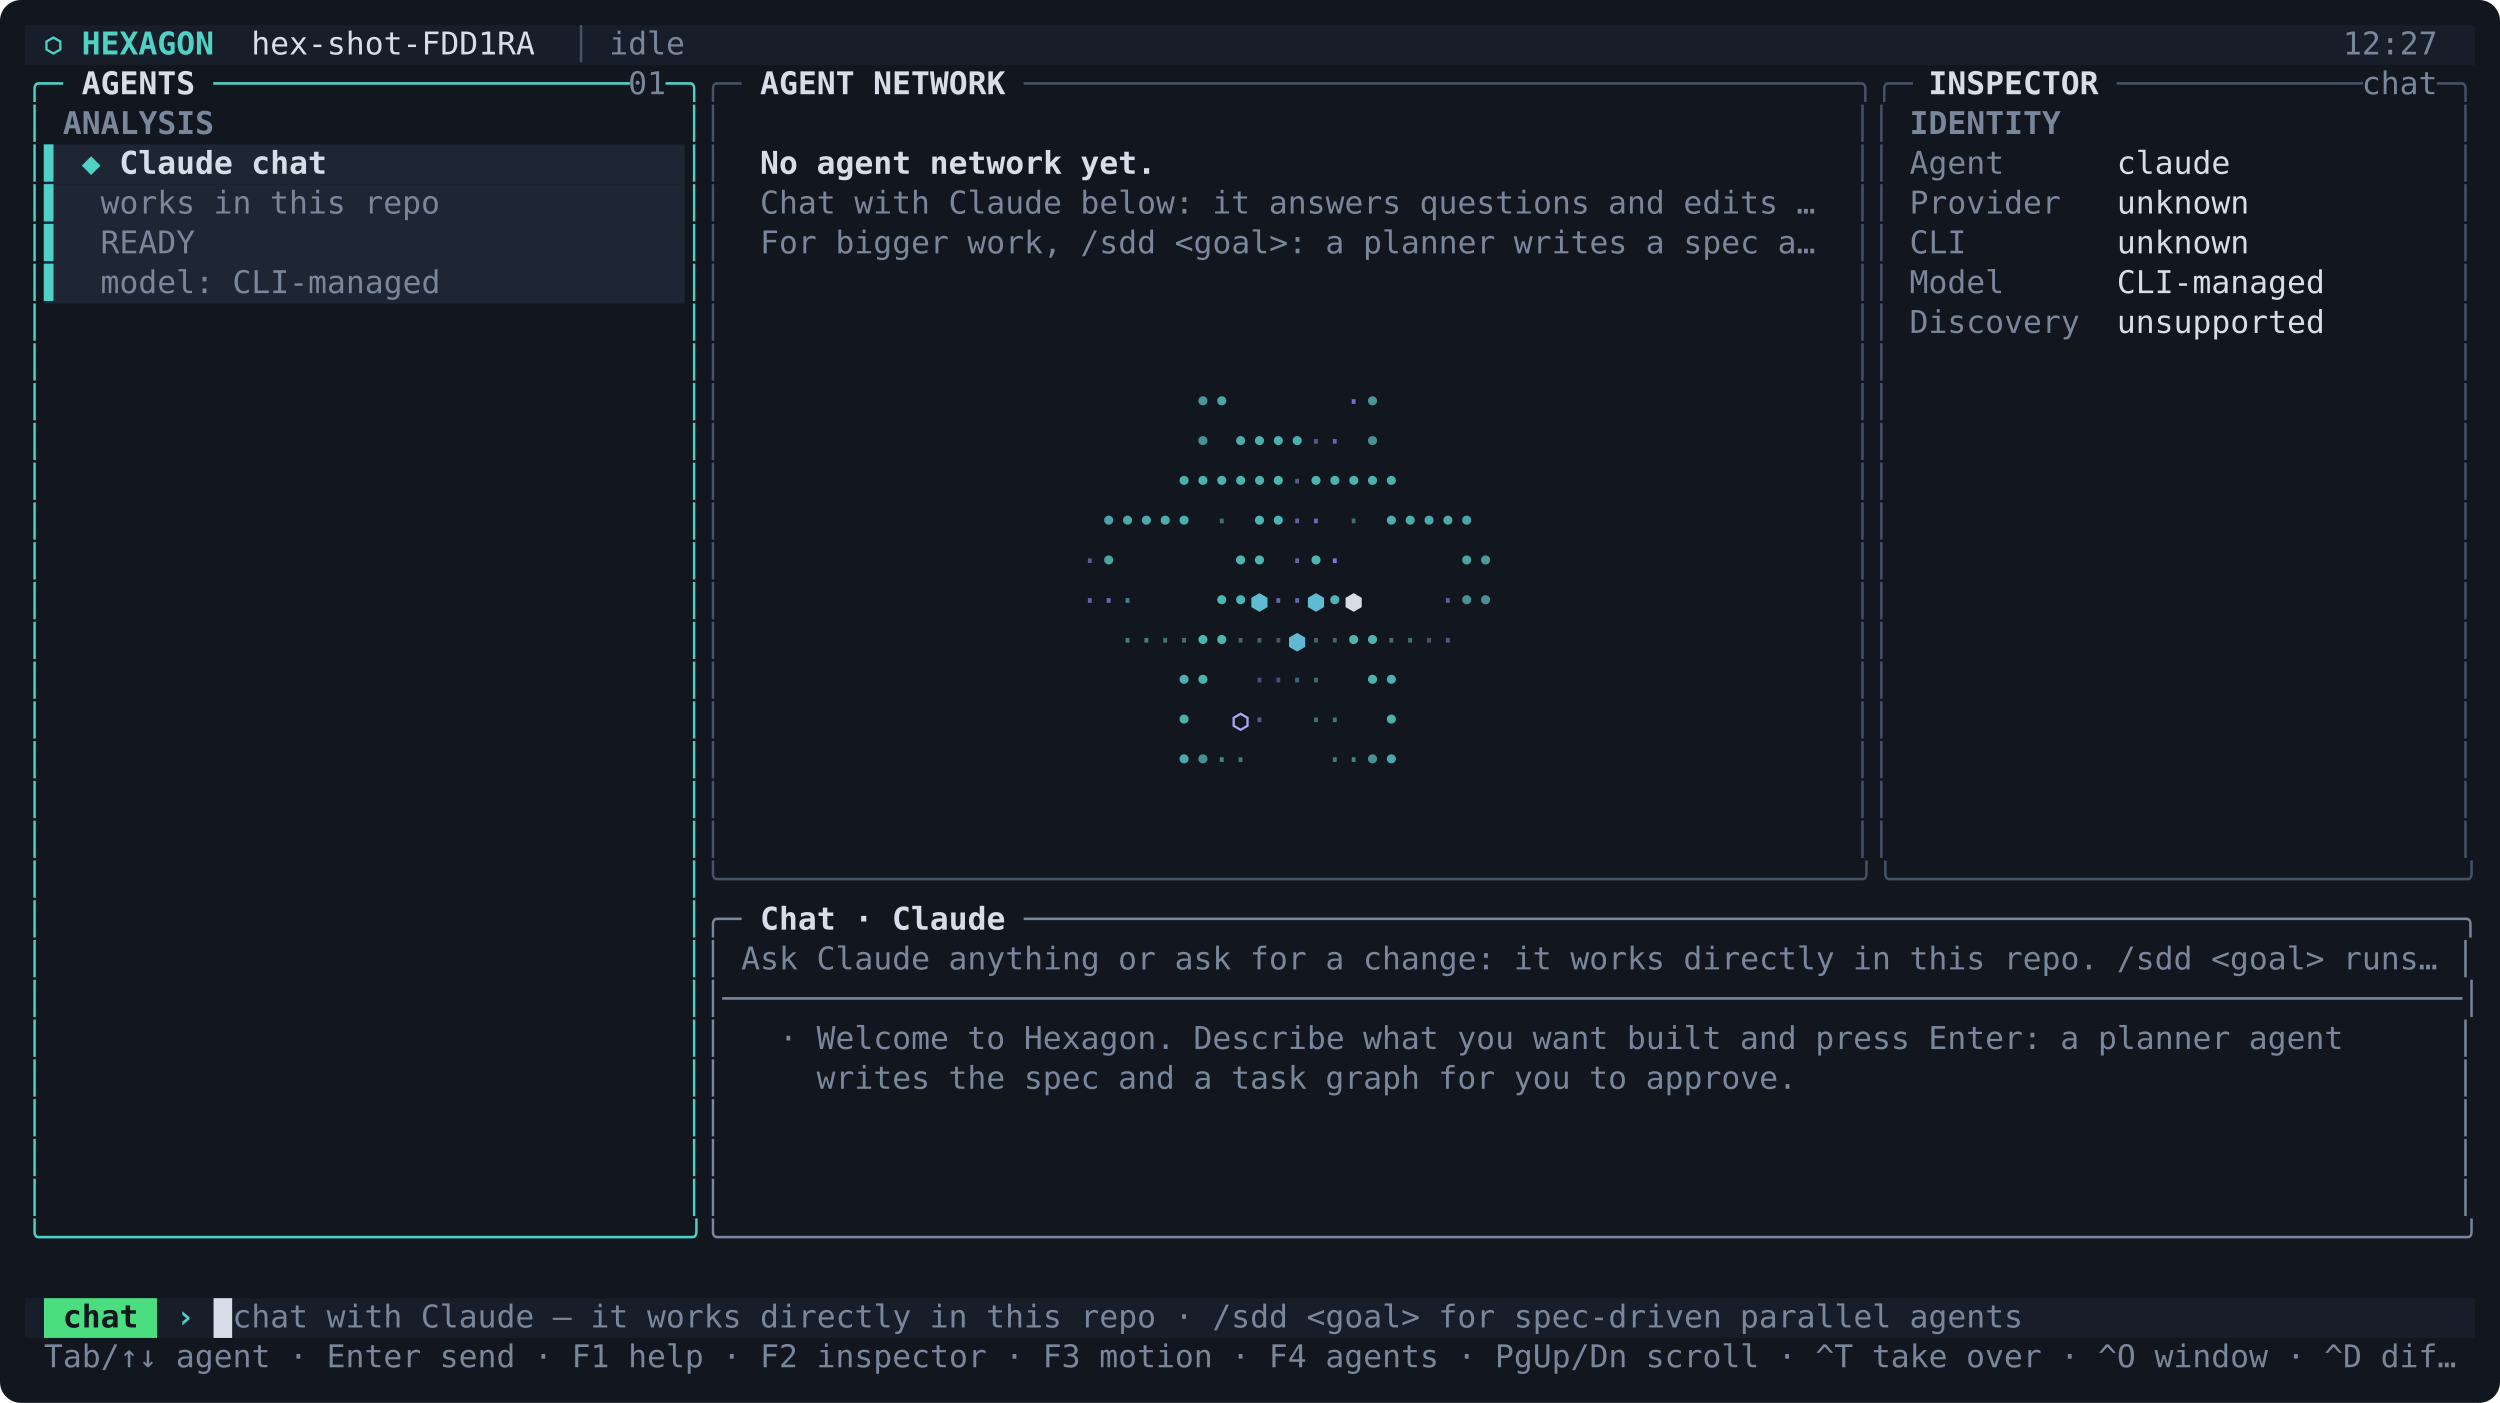
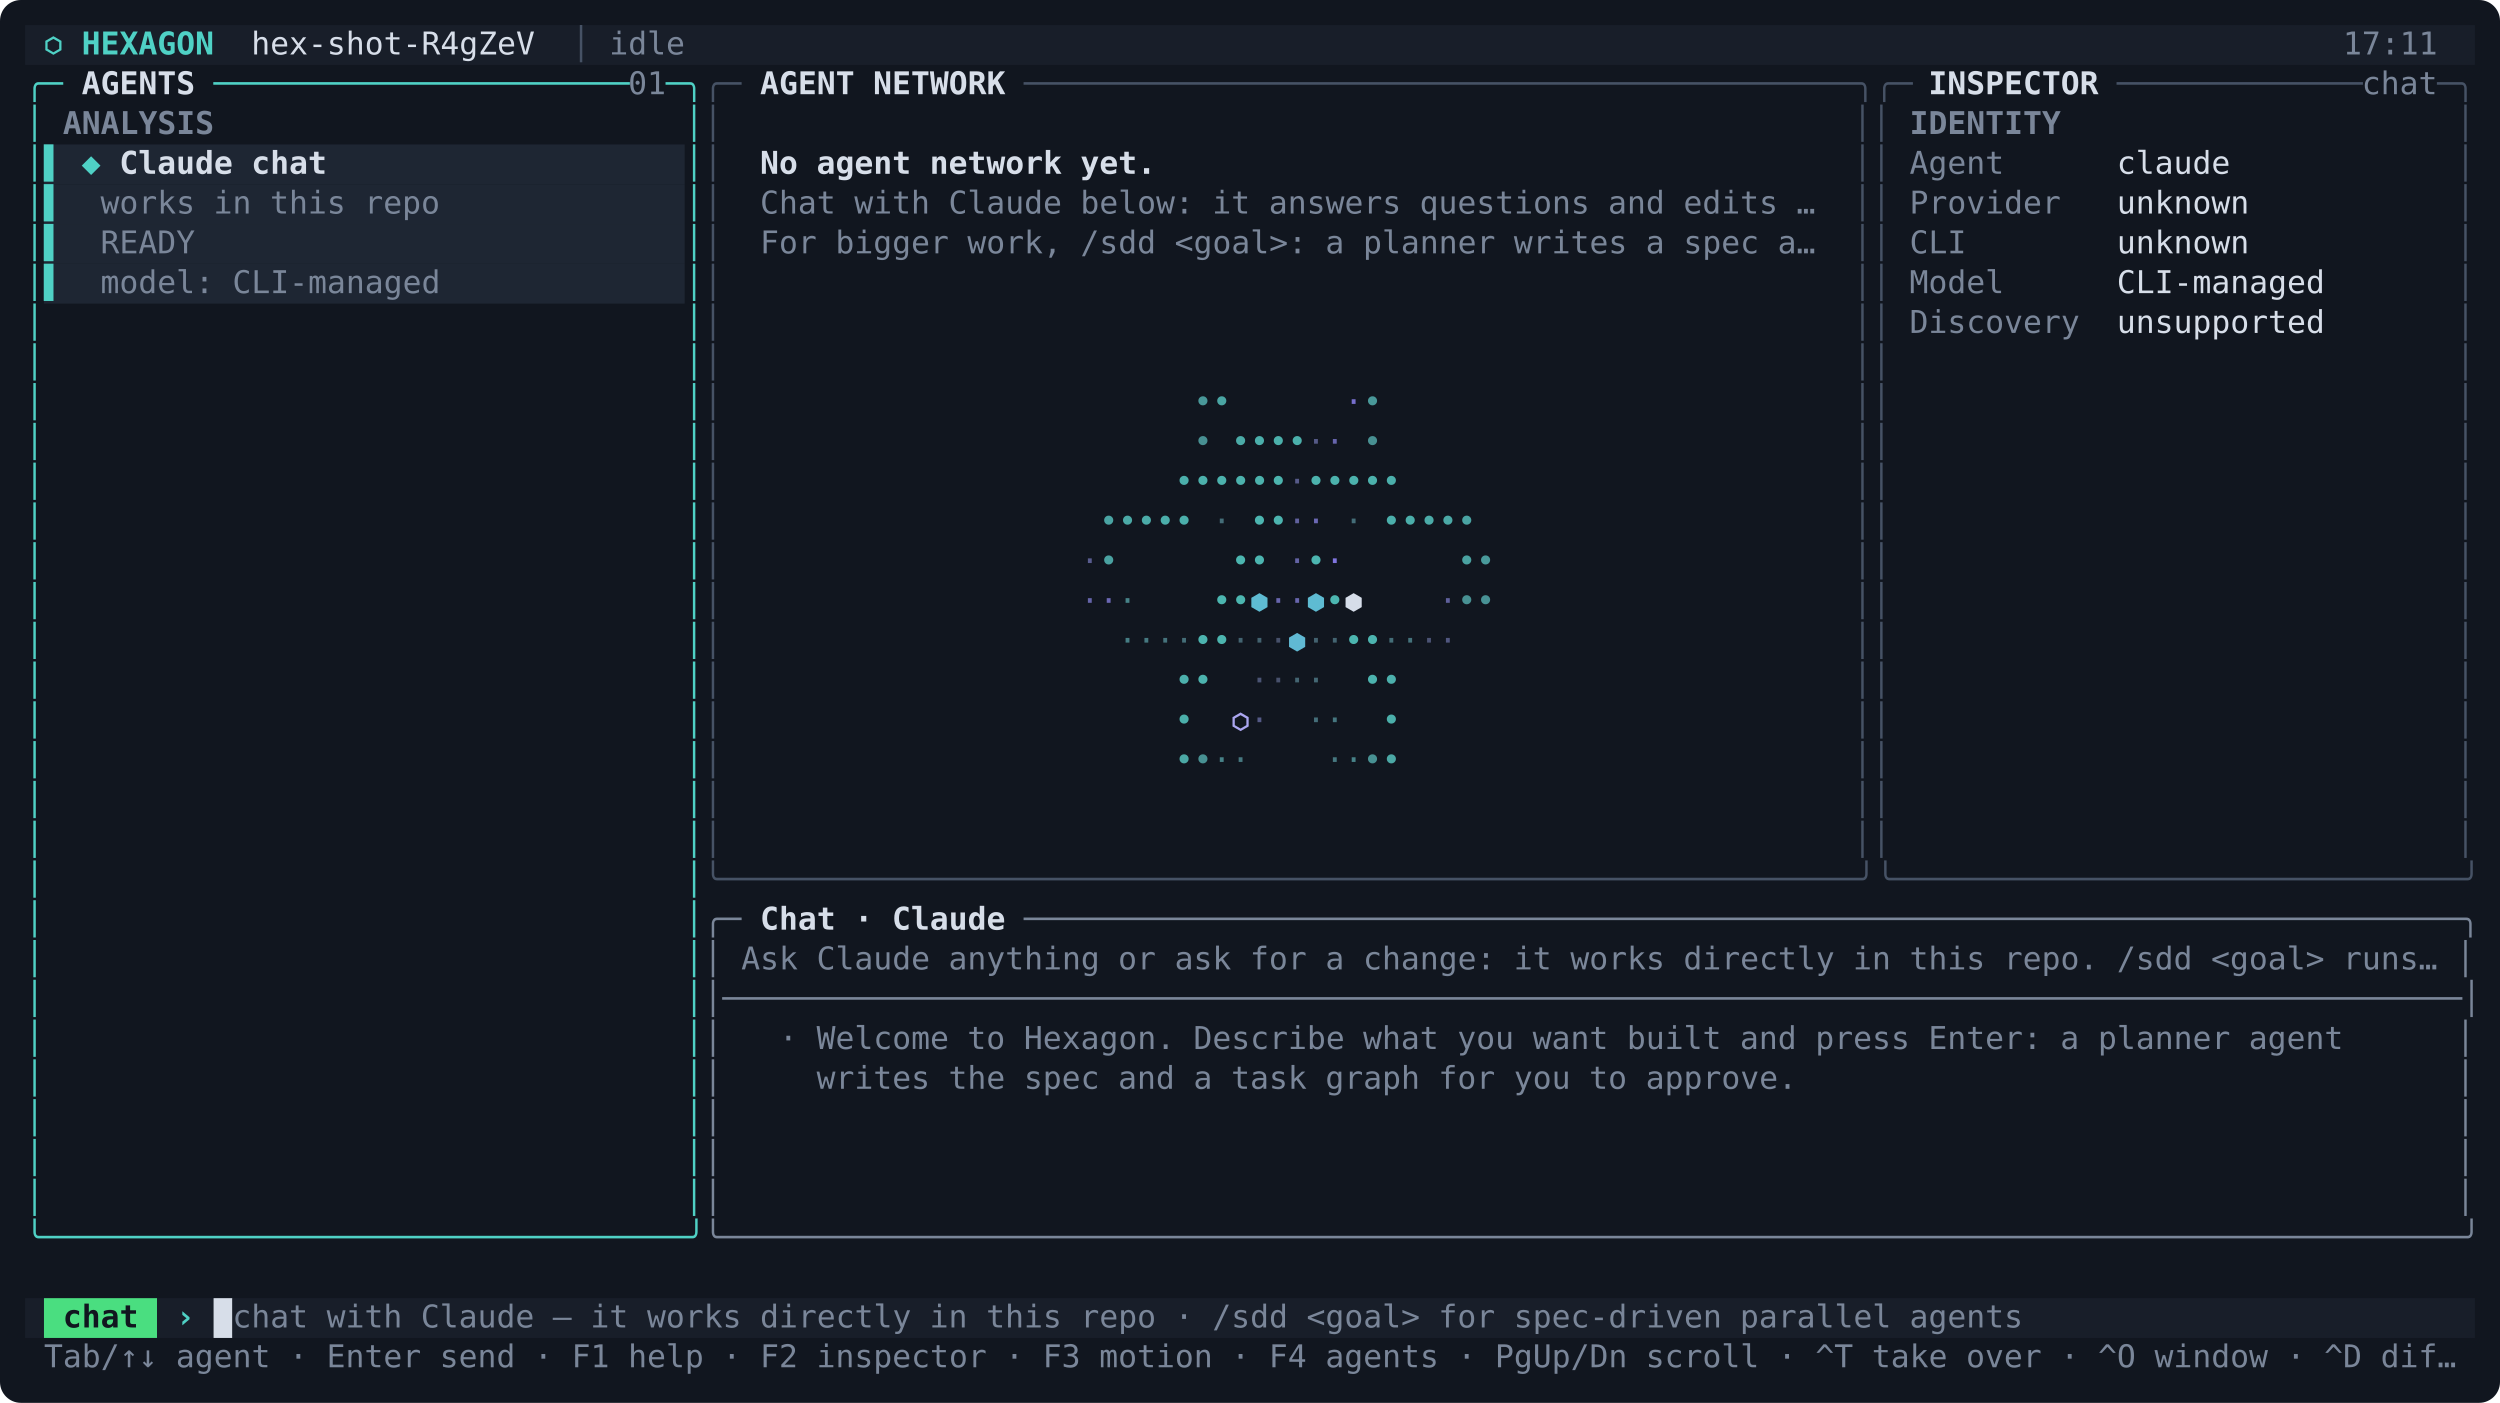
<svg xmlns="http://www.w3.org/2000/svg" viewBox="0 0 1194 670" width="1194" role="img" aria-label="Empty state with the live 3D atom">
  <rect width="100%" height="100%" rx="10" fill="#11161f" />
  <g transform="translate(12 12)" font-family="Menlo, 'DejaVu Sans Mono', Consolas, monospace" font-size="15" xml:space="preserve">
    <rect x="0" y="0" width="1170" height="19" fill="#181e29" />
    <text x="9" y="14" fill="#4fd1c5" font-weight="700">⬡</text>
    <text x="27 36 45 54 63 72 81" y="14" fill="#4fd1c5" font-weight="700">HEXAGON</text>
-     <text x="108 117 126 135 144 153 162 171 180 189 198 207 216 225 234" y="14" fill="#d7dee9">hex-shot-FDD1RA</text>
+     <text x="108 117 126 135 144 153 162 171 180 189 198 207 216 225 234" y="14" fill="#d7dee9">hex-shot-R4gZeV</text>
    <text x="261" y="14" fill="#465265">│</text>
    <text x="279 288 297 306" y="14" fill="#7a8699">idle</text>
-     <text x="1107 1116 1125 1134 1143" y="14" fill="#7a8699">12:27</text>
+     <text x="1107 1116 1125 1134 1143" y="14" fill="#7a8699">17:11</text>
    <text x="0 9" y="33" fill="#4fd1c5">╭─</text>
    <text x="27 36 45 54 63 72" y="33" fill="#d7dee9" font-weight="700">AGENTS</text>
    <text x="90 99 108 117 126 135 144 153 162 171 180 189 198 207 216 225 234 243 252 261 270 279" y="33" fill="#4fd1c5">──────────────────────</text>
    <text x="288 297" y="33" fill="#7a8699">01</text>
    <text x="306 315" y="33" fill="#4fd1c5">─╮</text>
    <text x="324 333" y="33" fill="#465265">╭─</text>
    <text x="351 360 369 378 387" y="33" fill="#d7dee9" font-weight="700">AGENT</text>
    <text x="405 414 423 432 441 450 459" y="33" fill="#d7dee9" font-weight="700">NETWORK</text>
    <text x="477 486 495 504 513 522 531 540 549 558 567 576 585 594 603 612 621 630 639 648 657 666 675 684 693 702 711 720 729 738 747 756 765 774 783 792 801 810 819 828 837 846 855 864 873 882 891" y="33" fill="#465265">────────────────────────────────────────────╮╭─</text>
    <text x="909 918 927 936 945 954 963 972 981" y="33" fill="#d7dee9" font-weight="700">INSPECTOR</text>
    <text x="999 1008 1017 1026 1035 1044 1053 1062 1071 1080 1089 1098 1107" y="33" fill="#465265">─────────────</text>
    <text x="1116 1125 1134 1143" y="33" fill="#7a8699">chat</text>
    <text x="1152 1161" y="33" fill="#465265">─╮</text>
    <text x="0" y="52" fill="#4fd1c5">│</text>
    <text x="18 27 36 45 54 63 72 81" y="52" fill="#7a8699" font-weight="700">ANALYSIS</text>
    <text x="315" y="52" fill="#4fd1c5">│</text>
    <text x="324" y="52" fill="#465265">│</text>
    <text x="873 882" y="52" fill="#465265">││</text>
    <text x="900 909 918 927 936 945 954 963" y="52" fill="#7a8699" font-weight="700">IDENTITY</text>
    <text x="1161" y="52" fill="#465265">│</text>
    <rect x="9" y="57" width="306" height="19" fill="#1e2633" />
    <text x="0 9" y="71" fill="#4fd1c5">│▌</text>
    <text x="27" y="71" fill="#4fd1c5">◆</text>
    <text x="45 54 63 72 81 90" y="71" fill="#d7dee9" font-weight="700">Claude</text>
    <text x="108 117 126 135" y="71" fill="#d7dee9" font-weight="700">chat</text>
    <text x="315" y="71" fill="#4fd1c5">│</text>
    <text x="324" y="71" fill="#465265">│</text>
    <text x="351 360" y="71" fill="#d7dee9" font-weight="700">No</text>
    <text x="378 387 396 405 414" y="71" fill="#d7dee9" font-weight="700">agent</text>
    <text x="432 441 450 459 468 477 486" y="71" fill="#d7dee9" font-weight="700">network</text>
    <text x="504 513 522 531" y="71" fill="#d7dee9" font-weight="700">yet.</text>
    <text x="873 882" y="71" fill="#465265">││</text>
    <text x="900 909 918 927 936" y="71" fill="#7a8699">Agent</text>
    <text x="999 1008 1017 1026 1035 1044" y="71" fill="#d7dee9">claude</text>
    <text x="1161" y="71" fill="#465265">│</text>
    <rect x="9" y="76" width="306" height="19" fill="#1e2633" />
    <text x="0 9" y="90" fill="#4fd1c5">│▌</text>
    <text x="36 45 54 63 72" y="90" fill="#7a8699">works</text>
    <text x="90 99" y="90" fill="#7a8699">in</text>
    <text x="117 126 135 144" y="90" fill="#7a8699">this</text>
    <text x="162 171 180 189" y="90" fill="#7a8699">repo</text>
    <text x="315" y="90" fill="#4fd1c5">│</text>
    <text x="324" y="90" fill="#465265">│</text>
    <text x="351 360 369 378" y="90" fill="#7a8699">Chat</text>
    <text x="396 405 414 423" y="90" fill="#7a8699">with</text>
    <text x="441 450 459 468 477 486" y="90" fill="#7a8699">Claude</text>
    <text x="504 513 522 531 540 549" y="90" fill="#7a8699">below:</text>
    <text x="567 576" y="90" fill="#7a8699">it</text>
    <text x="594 603 612 621 630 639 648" y="90" fill="#7a8699">answers</text>
    <text x="666 675 684 693 702 711 720 729 738" y="90" fill="#7a8699">questions</text>
    <text x="756 765 774" y="90" fill="#7a8699">and</text>
    <text x="792 801 810 819 828" y="90" fill="#7a8699">edits</text>
    <text x="846" y="90" fill="#7a8699">…</text>
    <text x="873 882" y="90" fill="#465265">││</text>
    <text x="900 909 918 927 936 945 954 963" y="90" fill="#7a8699">Provider</text>
    <text x="999 1008 1017 1026 1035 1044 1053" y="90" fill="#d7dee9">unknown</text>
    <text x="1161" y="90" fill="#465265">│</text>
    <rect x="9" y="95" width="306" height="19" fill="#1e2633" />
    <text x="0 9" y="109" fill="#4fd1c5">│▌</text>
    <text x="36 45 54 63 72" y="109" fill="#7a8699">READY</text>
    <text x="315" y="109" fill="#4fd1c5">│</text>
    <text x="324" y="109" fill="#465265">│</text>
    <text x="351 360 369" y="109" fill="#7a8699">For</text>
    <text x="387 396 405 414 423 432" y="109" fill="#7a8699">bigger</text>
    <text x="450 459 468 477 486" y="109" fill="#7a8699">work,</text>
    <text x="504 513 522 531" y="109" fill="#7a8699">/sdd</text>
    <text x="549 558 567 576 585 594 603" y="109" fill="#7a8699">&lt;goal&gt;:</text>
    <text x="621" y="109" fill="#7a8699">a</text>
    <text x="639 648 657 666 675 684 693" y="109" fill="#7a8699">planner</text>
    <text x="711 720 729 738 747 756" y="109" fill="#7a8699">writes</text>
    <text x="774" y="109" fill="#7a8699">a</text>
    <text x="792 801 810 819" y="109" fill="#7a8699">spec</text>
    <text x="837 846" y="109" fill="#7a8699">a…</text>
    <text x="873 882" y="109" fill="#465265">││</text>
    <text x="900 909 918" y="109" fill="#7a8699">CLI</text>
    <text x="999 1008 1017 1026 1035 1044 1053" y="109" fill="#d7dee9">unknown</text>
    <text x="1161" y="109" fill="#465265">│</text>
    <rect x="9" y="114" width="306" height="19" fill="#1e2633" />
    <text x="0 9" y="128" fill="#4fd1c5">│▌</text>
    <text x="36 45 54 63 72 81" y="128" fill="#7a8699">model:</text>
    <text x="99 108 117 126 135 144 153 162 171 180 189" y="128" fill="#7a8699">CLI-managed</text>
    <text x="315" y="128" fill="#4fd1c5">│</text>
    <text x="324" y="128" fill="#465265">│</text>
    <text x="873 882" y="128" fill="#465265">││</text>
    <text x="900 909 918 927 936" y="128" fill="#7a8699">Model</text>
    <text x="999 1008 1017 1026 1035 1044 1053 1062 1071 1080 1089" y="128" fill="#d7dee9">CLI-managed</text>
    <text x="1161" y="128" fill="#465265">│</text>
    <text x="0" y="147" fill="#4fd1c5">│</text>
    <text x="315" y="147" fill="#4fd1c5">│</text>
    <text x="324" y="147" fill="#465265">│</text>
    <text x="873 882" y="147" fill="#465265">││</text>
    <text x="900 909 918 927 936 945 954 963 972" y="147" fill="#7a8699">Discovery</text>
    <text x="999 1008 1017 1026 1035 1044 1053 1062 1071 1080 1089" y="147" fill="#d7dee9">unsupported</text>
    <text x="1161" y="147" fill="#465265">│</text>
    <text x="0" y="166" fill="#4fd1c5">│</text>
    <text x="315" y="166" fill="#4fd1c5">│</text>
    <text x="324" y="166" fill="#465265">│</text>
    <text x="873 882" y="166" fill="#465265">││</text>
    <text x="1161" y="166" fill="#465265">│</text>
    <text x="0" y="185" fill="#4fd1c5">│</text>
    <text x="315" y="185" fill="#4fd1c5">│</text>
    <text x="324" y="185" fill="#465265">│</text>
    <text x="558" y="185" fill="#499899">•</text>
    <text x="567" y="185" fill="#4aa5a3">•</text>
    <text x="630" y="185" fill="#776fcd">·</text>
    <text x="639" y="185" fill="#499899">•</text>
    <text x="873 882" y="185" fill="#465265">││</text>
    <text x="1161" y="185" fill="#465265">│</text>
    <text x="0" y="204" fill="#4fd1c5">│</text>
    <text x="315" y="204" fill="#4fd1c5">│</text>
    <text x="324" y="204" fill="#465265">│</text>
    <text x="558" y="204" fill="#489092">•</text>
    <text x="576" y="204" fill="#4baba7">•</text>
    <text x="585" y="204" fill="#4bafab">•</text>
    <text x="594 603" y="204" fill="#4bb0ab">••</text>
    <text x="612" y="204" fill="#555a87">·</text>
    <text x="621" y="204" fill="#6765ad">·</text>
    <text x="639" y="204" fill="#489092">•</text>
    <text x="873 882" y="204" fill="#465265">││</text>
    <text x="1161" y="204" fill="#465265">│</text>
    <text x="0" y="223" fill="#4fd1c5">│</text>
    <text x="315" y="223" fill="#4fd1c5">│</text>
    <text x="324" y="223" fill="#465265">│</text>
    <text x="549" y="223" fill="#4bafab">•</text>
    <text x="558" y="223" fill="#4cb1ac">•</text>
    <text x="567 576 585" y="223" fill="#4cb2ad">•••</text>
    <text x="594" y="223" fill="#4cb4ae">•</text>
    <text x="603" y="223" fill="#565a89">·</text>
    <text x="612 621 630" y="223" fill="#4cb2ad">•••</text>
    <text x="639" y="223" fill="#4cb1ac">•</text>
    <text x="648" y="223" fill="#4bafab">•</text>
    <text x="873 882" y="223" fill="#465265">││</text>
    <text x="1161" y="223" fill="#465265">│</text>
    <text x="0" y="242" fill="#4fd1c5">│</text>
    <text x="315" y="242" fill="#4fd1c5">│</text>
    <text x="324" y="242" fill="#465265">│</text>
    <text x="513" y="242" fill="#4aa4a3">•</text>
    <text x="522" y="242" fill="#4ba9a6">•</text>
    <text x="531" y="242" fill="#4baba8">•</text>
    <text x="540" y="242" fill="#4baeaa">•</text>
    <text x="549" y="242" fill="#4bafab">•</text>
    <text x="567" y="242" fill="#446d78">·</text>
    <text x="585" y="242" fill="#4cb5b0">•</text>
    <text x="594" y="242" fill="#4cb4af">•</text>
    <text x="603" y="242" fill="#60619e">·</text>
    <text x="612" y="242" fill="#6b68b4">·</text>
    <text x="630" y="242" fill="#446d78">·</text>
    <text x="648" y="242" fill="#4bafab">•</text>
    <text x="657" y="242" fill="#4baeaa">•</text>
    <text x="666" y="242" fill="#4baba8">•</text>
    <text x="675" y="242" fill="#4ba9a6">•</text>
    <text x="684" y="242" fill="#4aa4a3">•</text>
    <text x="873 882" y="242" fill="#465265">││</text>
    <text x="1161" y="242" fill="#465265">│</text>
    <text x="0" y="261" fill="#4fd1c5">│</text>
    <text x="315" y="261" fill="#4fd1c5">│</text>
    <text x="324" y="261" fill="#465265">│</text>
    <text x="504" y="261" fill="#595c8f">·</text>
    <text x="513" y="261" fill="#4aa2a1">•</text>
    <text x="576" y="261" fill="#4cb6b0">•</text>
    <text x="585" y="261" fill="#4cb5b0">•</text>
    <text x="603" y="261" fill="#6363a5">·</text>
    <text x="612" y="261" fill="#4cb5b0">•</text>
    <text x="621" y="261" fill="#8075df">·</text>
    <text x="684" y="261" fill="#4aa2a1">•</text>
    <text x="693" y="261" fill="#499a9b">•</text>
    <text x="873 882" y="261" fill="#465265">││</text>
    <text x="1161" y="261" fill="#465265">│</text>
    <text x="0" y="280" fill="#4fd1c5">│</text>
    <text x="315" y="280" fill="#4fd1c5">│</text>
    <text x="324" y="280" fill="#465265">│</text>
    <text x="504" y="280" fill="#6564a9">·</text>
    <text x="513" y="280" fill="#6b67b4">·</text>
    <text x="522" y="280" fill="#478389">·</text>
    <text x="567 576" y="280" fill="#4cb6b0">••</text>
    <text x="585" y="280" fill="#5ebbd2" font-weight="700">⬢</text>
    <text x="594 603" y="280" fill="#6866ae">··</text>
    <text x="612" y="280" fill="#5ebbd2" font-weight="700">⬢</text>
    <text x="621" y="280" fill="#4cb6b0">•</text>
    <text x="630" y="280" fill="#d6dde9" font-weight="700">⬢</text>
    <text x="675" y="280" fill="#5f609c">·</text>
    <text x="684" y="280" fill="#489193">•</text>
    <text x="693" y="280" fill="#489295">•</text>
    <text x="873 882" y="280" fill="#465265">││</text>
    <text x="1161" y="280" fill="#465265">│</text>
    <text x="0" y="299" fill="#4fd1c5">│</text>
    <text x="315" y="299" fill="#4fd1c5">│</text>
    <text x="324" y="299" fill="#465265">│</text>
    <text x="522" y="299" fill="#467e85">·</text>
    <text x="531" y="299" fill="#467981">·</text>
    <text x="540" y="299" fill="#45737c">·</text>
    <text x="549" y="299" fill="#446e78">·</text>
    <text x="558" y="299" fill="#4cb4af">•</text>
    <text x="567" y="299" fill="#4cb5af">•</text>
    <text x="576" y="299" fill="#436471">·</text>
    <text x="585" y="299" fill="#43626f">·</text>
    <text x="594" y="299" fill="#47516b">·</text>
    <text x="603" y="299" fill="#60b9d3" font-weight="700">⬢</text>
    <text x="612" y="299" fill="#43626f">·</text>
    <text x="621" y="299" fill="#436471">·</text>
    <text x="630" y="299" fill="#4cb5af">•</text>
    <text x="639" y="299" fill="#4cb4af">•</text>
    <text x="648" y="299" fill="#446e78">·</text>
    <text x="657" y="299" fill="#45737c">·</text>
    <text x="666" y="299" fill="#4b5374">·</text>
    <text x="675" y="299" fill="#515780">·</text>
    <text x="873 882" y="299" fill="#465265">││</text>
    <text x="1161" y="299" fill="#465265">│</text>
    <text x="0" y="318" fill="#4fd1c5">│</text>
    <text x="315" y="318" fill="#4fd1c5">│</text>
    <text x="324" y="318" fill="#465265">│</text>
    <text x="549" y="318" fill="#4cb0ac">•</text>
    <text x="558" y="318" fill="#4cb3ae">•</text>
    <text x="585" y="318" fill="#4b5474">·</text>
    <text x="594" y="318" fill="#48516c">·</text>
    <text x="603" y="318" fill="#446572">·</text>
    <text x="612" y="318" fill="#446874">·</text>
    <text x="639" y="318" fill="#4cb3ae">•</text>
    <text x="648" y="318" fill="#4cb0ac">•</text>
    <text x="873 882" y="318" fill="#465265">││</text>
    <text x="1161" y="318" fill="#465265">│</text>
    <text x="0" y="337" fill="#4fd1c5">│</text>
    <text x="315" y="337" fill="#4fd1c5">│</text>
    <text x="324" y="337" fill="#465265">│</text>
    <text x="549" y="337" fill="#4bafaa">•</text>
    <text x="576" y="337" fill="#aba6f0" font-weight="700">⬡</text>
    <text x="585" y="337" fill="#555a87">·</text>
    <text x="612" y="337" fill="#456e79">·</text>
    <text x="621" y="337" fill="#45767f">·</text>
    <text x="648" y="337" fill="#4bafaa">•</text>
    <text x="873 882" y="337" fill="#465265">││</text>
    <text x="1161" y="337" fill="#465265">│</text>
    <text x="0" y="356" fill="#4fd1c5">│</text>
    <text x="315" y="356" fill="#4fd1c5">│</text>
    <text x="324" y="356" fill="#465265">│</text>
    <text x="549" y="356" fill="#4ba8a5">•</text>
    <text x="558" y="356" fill="#489193">•</text>
    <text x="567" y="356" fill="#478288">·</text>
    <text x="576" y="356" fill="#467880">·</text>
    <text x="621" y="356" fill="#467880">·</text>
    <text x="630" y="356" fill="#478288">·</text>
    <text x="639" y="356" fill="#489193">•</text>
    <text x="648" y="356" fill="#4ba8a5">•</text>
    <text x="873 882" y="356" fill="#465265">││</text>
    <text x="1161" y="356" fill="#465265">│</text>
    <text x="0" y="375" fill="#4fd1c5">│</text>
    <text x="315" y="375" fill="#4fd1c5">│</text>
    <text x="324" y="375" fill="#465265">│</text>
    <text x="873 882" y="375" fill="#465265">││</text>
    <text x="1161" y="375" fill="#465265">│</text>
    <text x="0" y="394" fill="#4fd1c5">│</text>
    <text x="315" y="394" fill="#4fd1c5">│</text>
    <text x="324" y="394" fill="#465265">│</text>
    <text x="873 882" y="394" fill="#465265">││</text>
    <text x="1161" y="394" fill="#465265">│</text>
    <text x="0" y="413" fill="#4fd1c5">│</text>
    <text x="315" y="413" fill="#4fd1c5">│</text>
    <text x="324 333 342 351 360 369 378 387 396 405 414 423 432 441 450 459 468 477 486 495 504 513 522 531 540 549 558 567 576 585 594 603 612 621 630 639 648 657 666 675 684 693 702 711 720 729 738 747 756 765 774 783 792 801 810 819 828 837 846 855 864 873 882 891 900 909 918 927 936 945 954 963 972 981 990 999 1008 1017 1026 1035 1044 1053 1062 1071 1080 1089 1098 1107 1116 1125 1134 1143 1152 1161" y="413" fill="#465265">╰────────────────────────────────────────────────────────────╯╰──────────────────────────────╯</text>
    <text x="0" y="432" fill="#4fd1c5">│</text>
    <text x="315" y="432" fill="#4fd1c5">│</text>
    <text x="324 333" y="432" fill="#7a8699">╭─</text>
    <text x="351 360 369 378" y="432" fill="#d7dee9" font-weight="700">Chat</text>
    <text x="396" y="432" fill="#d7dee9" font-weight="700">·</text>
    <text x="414 423 432 441 450 459" y="432" fill="#d7dee9" font-weight="700">Claude</text>
    <text x="477 486 495 504 513 522 531 540 549 558 567 576 585 594 603 612 621 630 639 648 657 666 675 684 693 702 711 720 729 738 747 756 765 774 783 792 801 810 819 828 837 846 855 864 873 882 891 900 909 918 927 936 945 954 963 972 981 990 999 1008 1017 1026 1035 1044 1053 1062 1071 1080 1089 1098 1107 1116 1125 1134 1143 1152 1161" y="432" fill="#7a8699">────────────────────────────────────────────────────────────────────────────╮</text>
    <text x="0" y="451" fill="#4fd1c5">│</text>
    <text x="315" y="451" fill="#4fd1c5">│</text>
    <text x="324" y="451" fill="#7a8699">│</text>
    <text x="342 351 360" y="451" fill="#7a8699">Ask</text>
    <text x="378 387 396 405 414 423" y="451" fill="#7a8699">Claude</text>
    <text x="441 450 459 468 477 486 495 504" y="451" fill="#7a8699">anything</text>
    <text x="522 531" y="451" fill="#7a8699">or</text>
    <text x="549 558 567" y="451" fill="#7a8699">ask</text>
    <text x="585 594 603" y="451" fill="#7a8699">for</text>
    <text x="621" y="451" fill="#7a8699">a</text>
    <text x="639 648 657 666 675 684 693" y="451" fill="#7a8699">change:</text>
    <text x="711 720" y="451" fill="#7a8699">it</text>
    <text x="738 747 756 765 774" y="451" fill="#7a8699">works</text>
    <text x="792 801 810 819 828 837 846 855" y="451" fill="#7a8699">directly</text>
    <text x="873 882" y="451" fill="#7a8699">in</text>
    <text x="900 909 918 927" y="451" fill="#7a8699">this</text>
    <text x="945 954 963 972 981" y="451" fill="#7a8699">repo.</text>
    <text x="999 1008 1017 1026" y="451" fill="#7a8699">/sdd</text>
    <text x="1044 1053 1062 1071 1080 1089" y="451" fill="#7a8699">&lt;goal&gt;</text>
    <text x="1107 1116 1125 1134 1143" y="451" fill="#7a8699">runs…</text>
    <text x="1161" y="451" fill="#7a8699">│</text>
    <text x="0" y="470" fill="#4fd1c5">│</text>
    <text x="315" y="470" fill="#4fd1c5">│</text>
    <text x="324 333 342 351 360 369 378 387 396 405 414 423 432 441 450 459 468 477 486 495 504 513 522 531 540 549 558 567 576 585 594 603 612 621 630 639 648 657 666 675 684 693 702 711 720 729 738 747 756 765 774 783 792 801 810 819 828 837 846 855 864 873 882 891 900 909 918 927 936 945 954 963 972 981 990 999 1008 1017 1026 1035 1044 1053 1062 1071 1080 1089 1098 1107 1116 1125 1134 1143 1152 1161" y="470" fill="#7a8699">│────────────────────────────────────────────────────────────────────────────────────────────│</text>
    <text x="0" y="489" fill="#4fd1c5">│</text>
    <text x="315" y="489" fill="#4fd1c5">│</text>
    <text x="324" y="489" fill="#7a8699">│</text>
    <text x="360" y="489" fill="#7a8699">·</text>
    <text x="378 387 396 405 414 423 432" y="489" fill="#7a8699">Welcome</text>
    <text x="450 459" y="489" fill="#7a8699">to</text>
    <text x="477 486 495 504 513 522 531 540" y="489" fill="#7a8699">Hexagon.</text>
    <text x="558 567 576 585 594 603 612 621" y="489" fill="#7a8699">Describe</text>
    <text x="639 648 657 666" y="489" fill="#7a8699">what</text>
    <text x="684 693 702" y="489" fill="#7a8699">you</text>
    <text x="720 729 738 747" y="489" fill="#7a8699">want</text>
    <text x="765 774 783 792 801" y="489" fill="#7a8699">built</text>
    <text x="819 828 837" y="489" fill="#7a8699">and</text>
    <text x="855 864 873 882 891" y="489" fill="#7a8699">press</text>
    <text x="909 918 927 936 945 954" y="489" fill="#7a8699">Enter:</text>
    <text x="972" y="489" fill="#7a8699">a</text>
    <text x="990 999 1008 1017 1026 1035 1044" y="489" fill="#7a8699">planner</text>
    <text x="1062 1071 1080 1089 1098" y="489" fill="#7a8699">agent</text>
    <text x="1161" y="489" fill="#7a8699">│</text>
    <text x="0" y="508" fill="#4fd1c5">│</text>
    <text x="315" y="508" fill="#4fd1c5">│</text>
    <text x="324" y="508" fill="#7a8699">│</text>
    <text x="378 387 396 405 414 423" y="508" fill="#7a8699">writes</text>
    <text x="441 450 459" y="508" fill="#7a8699">the</text>
    <text x="477 486 495 504" y="508" fill="#7a8699">spec</text>
    <text x="522 531 540" y="508" fill="#7a8699">and</text>
    <text x="558" y="508" fill="#7a8699">a</text>
    <text x="576 585 594 603" y="508" fill="#7a8699">task</text>
    <text x="621 630 639 648 657" y="508" fill="#7a8699">graph</text>
    <text x="675 684 693" y="508" fill="#7a8699">for</text>
    <text x="711 720 729" y="508" fill="#7a8699">you</text>
    <text x="747 756" y="508" fill="#7a8699">to</text>
    <text x="774 783 792 801 810 819 828 837" y="508" fill="#7a8699">approve.</text>
    <text x="1161" y="508" fill="#7a8699">│</text>
    <text x="0" y="527" fill="#4fd1c5">│</text>
    <text x="315" y="527" fill="#4fd1c5">│</text>
    <text x="324" y="527" fill="#7a8699">│</text>
    <text x="1161" y="527" fill="#7a8699">│</text>
    <text x="0" y="546" fill="#4fd1c5">│</text>
    <text x="315" y="546" fill="#4fd1c5">│</text>
    <text x="324" y="546" fill="#7a8699">│</text>
    <text x="1161" y="546" fill="#7a8699">│</text>
    <text x="0" y="565" fill="#4fd1c5">│</text>
    <text x="315" y="565" fill="#4fd1c5">│</text>
    <text x="324" y="565" fill="#7a8699">│</text>
    <text x="1161" y="565" fill="#7a8699">│</text>
    <text x="0 9 18 27 36 45 54 63 72 81 90 99 108 117 126 135 144 153 162 171 180 189 198 207 216 225 234 243 252 261 270 279 288 297 306 315" y="584" fill="#4fd1c5">╰──────────────────────────────────╯</text>
    <text x="324 333 342 351 360 369 378 387 396 405 414 423 432 441 450 459 468 477 486 495 504 513 522 531 540 549 558 567 576 585 594 603 612 621 630 639 648 657 666 675 684 693 702 711 720 729 738 747 756 765 774 783 792 801 810 819 828 837 846 855 864 873 882 891 900 909 918 927 936 945 954 963 972 981 990 999 1008 1017 1026 1035 1044 1053 1062 1071 1080 1089 1098 1107 1116 1125 1134 1143 1152 1161" y="584" fill="#7a8699">╰────────────────────────────────────────────────────────────────────────────────────────────╯</text>
    <rect x="0" y="608" width="9" height="19" fill="#181e29" />
    <rect x="9" y="608" width="54" height="19" fill="#4ade80" />
    <rect x="63" y="608" width="27" height="19" fill="#181e29" />
    <rect x="90" y="608" width="9" height="19" fill="#d7dee9" />
    <rect x="99" y="608" width="1071" height="19" fill="#181e29" />
    <text x="18 27 36 45" y="622" fill="#11161f" font-weight="700">chat</text>
    <text x="72" y="622" fill="#4fd1c5" font-weight="700">›</text>
    <text x="99 108 117 126" y="622" fill="#7a8699">chat</text>
    <text x="144 153 162 171" y="622" fill="#7a8699">with</text>
    <text x="189 198 207 216 225 234" y="622" fill="#7a8699">Claude</text>
    <text x="252" y="622" fill="#7a8699">—</text>
    <text x="270 279" y="622" fill="#7a8699">it</text>
    <text x="297 306 315 324 333" y="622" fill="#7a8699">works</text>
    <text x="351 360 369 378 387 396 405 414" y="622" fill="#7a8699">directly</text>
    <text x="432 441" y="622" fill="#7a8699">in</text>
    <text x="459 468 477 486" y="622" fill="#7a8699">this</text>
    <text x="504 513 522 531" y="622" fill="#7a8699">repo</text>
    <text x="549" y="622" fill="#7a8699">·</text>
    <text x="567 576 585 594" y="622" fill="#7a8699">/sdd</text>
    <text x="612 621 630 639 648 657" y="622" fill="#7a8699">&lt;goal&gt;</text>
    <text x="675 684 693" y="622" fill="#7a8699">for</text>
    <text x="711 720 729 738 747 756 765 774 783 792 801" y="622" fill="#7a8699">spec-driven</text>
    <text x="819 828 837 846 855 864 873 882" y="622" fill="#7a8699">parallel</text>
    <text x="900 909 918 927 936 945" y="622" fill="#7a8699">agents</text>
    <text x="9 18 27 36 45 54" y="641" fill="#7a8699">Tab/↑↓</text>
    <text x="72 81 90 99 108" y="641" fill="#7a8699">agent</text>
    <text x="126" y="641" fill="#7a8699">·</text>
    <text x="144 153 162 171 180" y="641" fill="#7a8699">Enter</text>
    <text x="198 207 216 225" y="641" fill="#7a8699">send</text>
    <text x="243" y="641" fill="#7a8699">·</text>
    <text x="261 270" y="641" fill="#7a8699">F1</text>
    <text x="288 297 306 315" y="641" fill="#7a8699">help</text>
    <text x="333" y="641" fill="#7a8699">·</text>
    <text x="351 360" y="641" fill="#7a8699">F2</text>
    <text x="378 387 396 405 414 423 432 441 450" y="641" fill="#7a8699">inspector</text>
    <text x="468" y="641" fill="#7a8699">·</text>
    <text x="486 495" y="641" fill="#7a8699">F3</text>
    <text x="513 522 531 540 549 558" y="641" fill="#7a8699">motion</text>
    <text x="576" y="641" fill="#7a8699">·</text>
    <text x="594 603" y="641" fill="#7a8699">F4</text>
    <text x="621 630 639 648 657 666" y="641" fill="#7a8699">agents</text>
    <text x="684" y="641" fill="#7a8699">·</text>
    <text x="702 711 720 729 738 747 756" y="641" fill="#7a8699">PgUp/Dn</text>
    <text x="774 783 792 801 810 819" y="641" fill="#7a8699">scroll</text>
    <text x="837" y="641" fill="#7a8699">·</text>
    <text x="855 864" y="641" fill="#7a8699">^T</text>
    <text x="882 891 900 909" y="641" fill="#7a8699">take</text>
    <text x="927 936 945 954" y="641" fill="#7a8699">over</text>
    <text x="972" y="641" fill="#7a8699">·</text>
    <text x="990 999" y="641" fill="#7a8699">^O</text>
    <text x="1017 1026 1035 1044 1053 1062" y="641" fill="#7a8699">window</text>
    <text x="1080" y="641" fill="#7a8699">·</text>
    <text x="1098 1107" y="641" fill="#7a8699">^D</text>
    <text x="1125 1134 1143 1152" y="641" fill="#7a8699">dif…</text>
  </g>
</svg>
